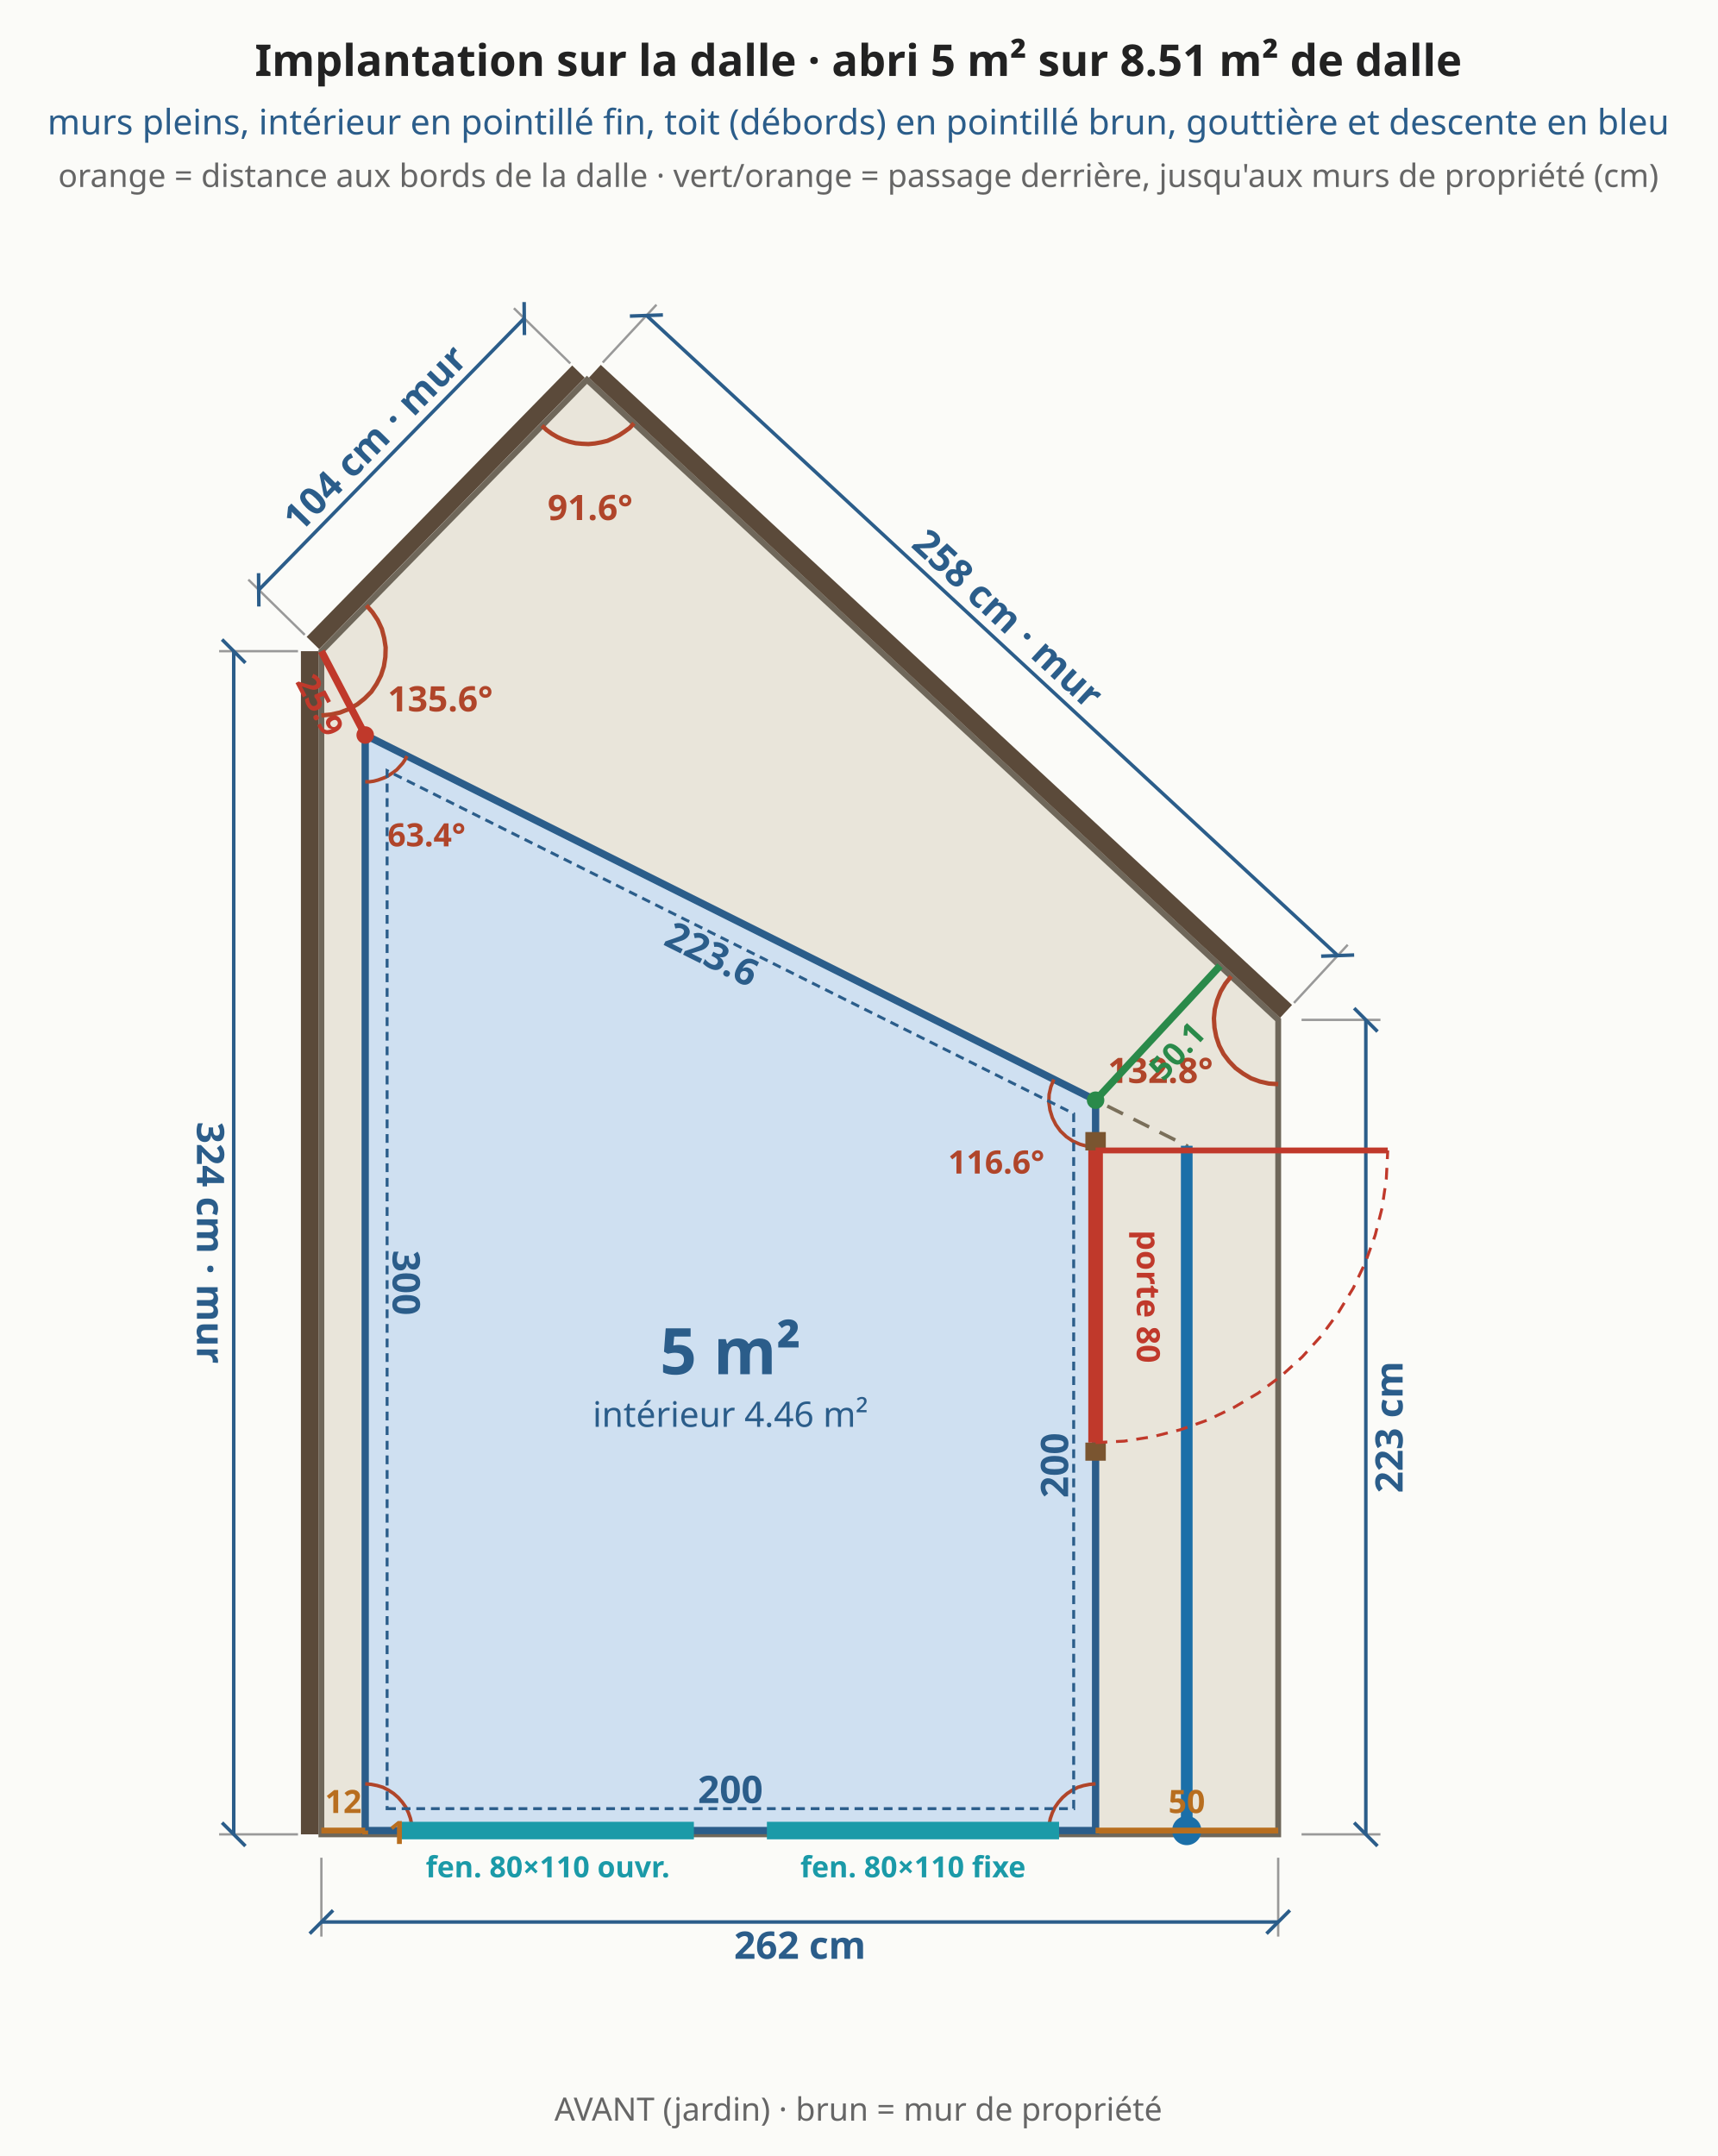
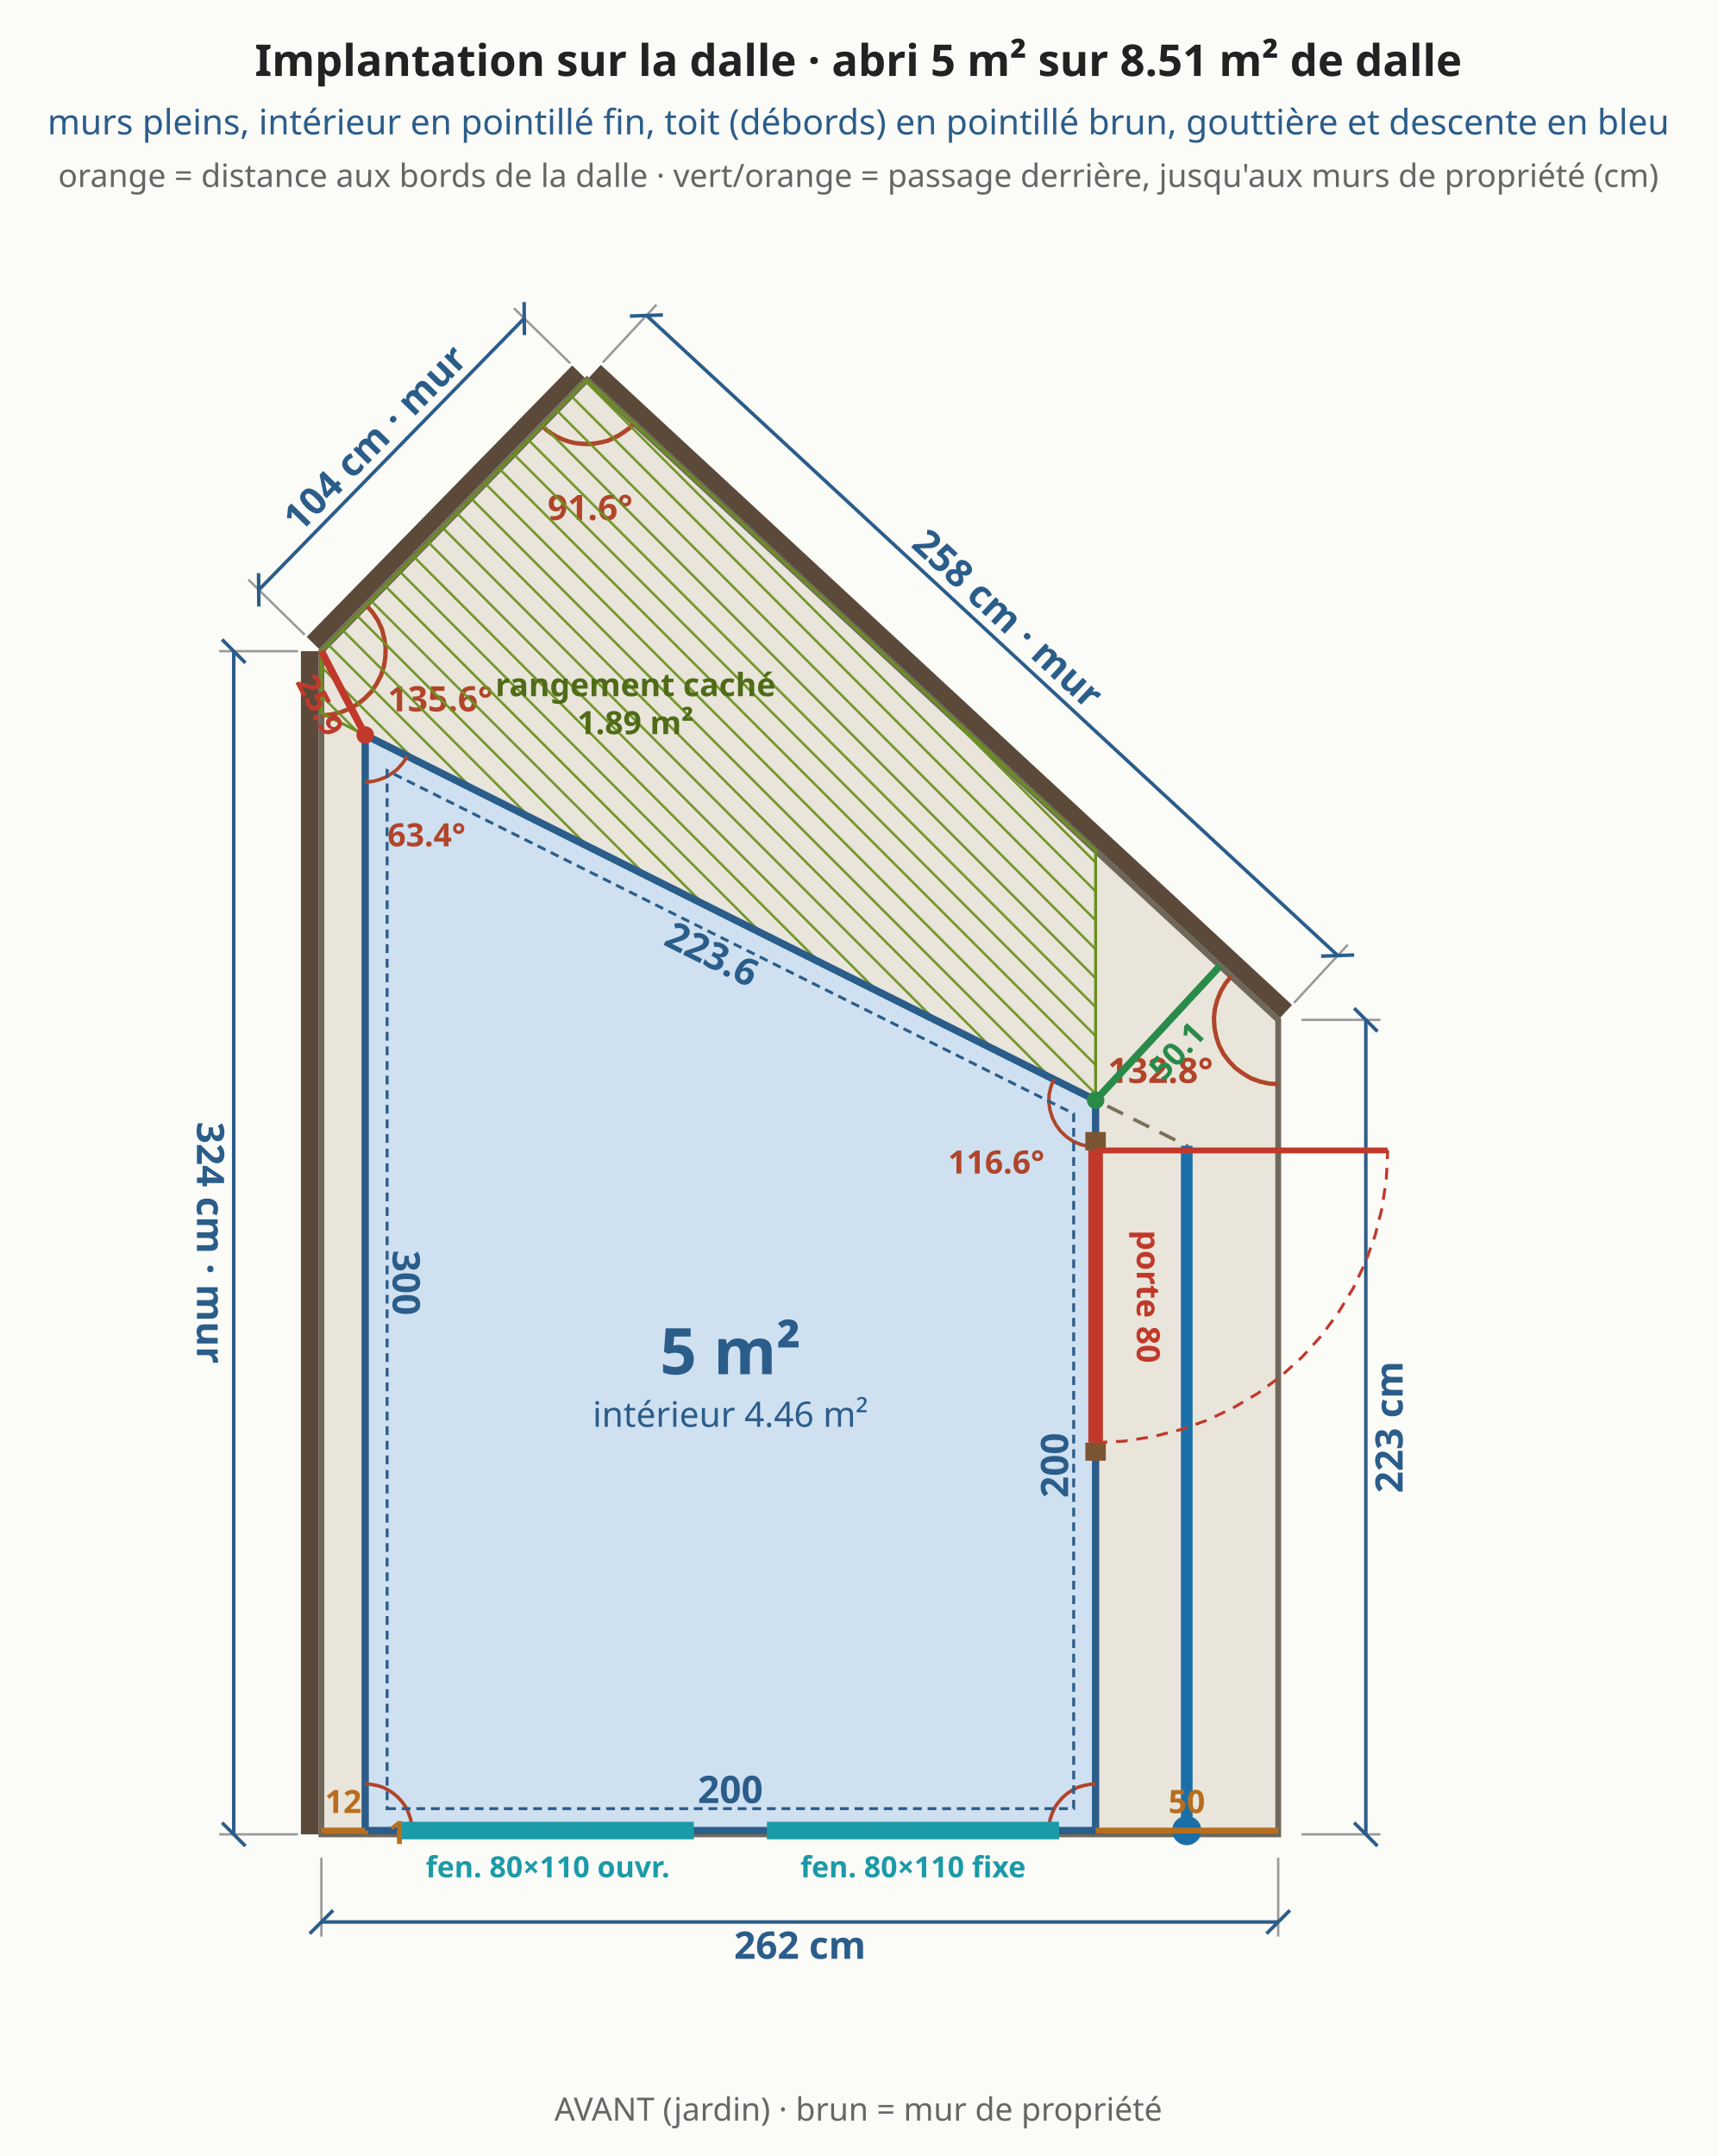
<svg xmlns="http://www.w3.org/2000/svg" viewBox="0 0 588 738" font-family="system-ui,sans-serif" font-size="13">
  <rect width="588" height="738" fill="#fbfbf8" />
  <polygon points="110.0,627.9 437.5,627.9 437.5,349.1 200.9,130.0 110.0,222.9" fill="#e9e5da" stroke="#6f675a" stroke-width="2" />
  <line x1="110.0" y1="635.9" x2="110.0" y2="662.9" stroke="#999" stroke-width="0.8" />
  <line x1="437.5" y1="635.9" x2="437.5" y2="662.9" stroke="#999" stroke-width="0.8" />
  <line x1="110.0" y1="657.9" x2="437.5" y2="657.9" stroke="#2b5d8a" stroke-width="1.2" />
  <line x1="106.0" y1="661.9" x2="114.0" y2="653.9" stroke="#2b5d8a" stroke-width="1.2" />
  <line x1="433.5" y1="661.9" x2="441.5" y2="653.9" stroke="#2b5d8a" stroke-width="1.2" />
  <text x="273.8" y="665.9" text-anchor="middle" dominant-baseline="middle" fill="#2b5d8a" font-size="13" font-weight="bold" transform="rotate(0.0 273.8 665.9)">262 cm</text>
  <line x1="445.5" y1="627.9" x2="472.5" y2="627.9" stroke="#999" stroke-width="0.8" />
  <line x1="445.5" y1="349.1" x2="472.5" y2="349.1" stroke="#999" stroke-width="0.8" />
  <line x1="467.5" y1="627.9" x2="467.5" y2="349.1" stroke="#2b5d8a" stroke-width="1.2" />
  <line x1="471.5" y1="631.9" x2="463.5" y2="623.9" stroke="#2b5d8a" stroke-width="1.2" />
  <line x1="471.5" y1="353.1" x2="463.5" y2="345.1" stroke="#2b5d8a" stroke-width="1.2" />
  <text x="475.5" y="488.5" text-anchor="middle" dominant-baseline="middle" fill="#2b5d8a" font-size="13" font-weight="bold" transform="rotate(-90.0 475.5 488.5)">223 cm</text>
  <line x1="440.2" y1="346.2" x2="203.6" y2="127.1" stroke="#5b4a3a" stroke-width="6" />
  <line x1="442.9" y1="343.3" x2="461.3" y2="323.4" stroke="#999" stroke-width="0.8" />
  <line x1="206.3" y1="124.1" x2="224.7" y2="104.3" stroke="#999" stroke-width="0.8" />
  <line x1="457.9" y1="327.1" x2="221.3" y2="108.0" stroke="#2b5d8a" stroke-width="1.2" />
  <line x1="463.5" y1="326.9" x2="452.2" y2="327.3" stroke="#2b5d8a" stroke-width="1.2" />
  <line x1="226.9" y1="107.8" x2="215.6" y2="108.2" stroke="#2b5d8a" stroke-width="1.2" />
  <text x="345.0" y="211.7" text-anchor="middle" dominant-baseline="middle" fill="#2b5d8a" font-size="13" font-weight="bold" transform="rotate(42.8 345.0 211.7)">258 cm · mur</text>
  <line x1="198.0" y1="127.2" x2="107.1" y2="220.1" stroke="#5b4a3a" stroke-width="6" />
  <line x1="195.2" y1="124.4" x2="175.9" y2="105.5" stroke="#999" stroke-width="0.8" />
  <line x1="104.3" y1="217.3" x2="85.0" y2="198.4" stroke="#999" stroke-width="0.8" />
  <line x1="179.4" y1="109.0" x2="88.6" y2="201.9" stroke="#2b5d8a" stroke-width="1.2" />
  <line x1="179.4" y1="103.4" x2="179.5" y2="114.7" stroke="#2b5d8a" stroke-width="1.2" />
  <line x1="88.5" y1="196.2" x2="88.6" y2="207.6" stroke="#2b5d8a" stroke-width="1.2" />
  <text x="128.3" y="149.9" text-anchor="middle" dominant-baseline="middle" fill="#2b5d8a" font-size="13" font-weight="bold" transform="rotate(-45.6 128.3 149.9)">104 cm · mur</text>
  <line x1="106.0" y1="222.9" x2="106.0" y2="627.9" stroke="#5b4a3a" stroke-width="6" />
  <line x1="102.0" y1="222.9" x2="75.0" y2="222.9" stroke="#999" stroke-width="0.8" />
  <line x1="102.0" y1="627.9" x2="75.0" y2="627.9" stroke="#999" stroke-width="0.8" />
  <line x1="80.0" y1="222.9" x2="80.0" y2="627.9" stroke="#2b5d8a" stroke-width="1.2" />
  <line x1="76.0" y1="218.9" x2="84.0" y2="226.9" stroke="#2b5d8a" stroke-width="1.2" />
  <line x1="76.0" y1="623.9" x2="84.0" y2="631.9" stroke="#2b5d8a" stroke-width="1.2" />
  <text x="72.0" y="425.4" text-anchor="middle" dominant-baseline="middle" fill="#2b5d8a" font-size="13" font-weight="bold" transform="rotate(90.0 72.0 425.4)">324 cm · mur</text>
  <polyline points="421.4,334.2 419.4,336.7 417.8,339.4 416.6,342.4 415.8,345.5 415.5,348.6 415.7,351.8 416.3,354.9 417.3,357.9 418.8,360.8 420.7,363.3 422.9,365.6 425.5,367.5 428.2,369.1 431.2,370.2 434.3,370.9 437.5,371.1" fill="none" stroke="#b0452a" stroke-width="1.5" />
  <text x="397.2" y="370.7" text-anchor="middle" fill="#b0452a" font-size="12" font-weight="bold">132.8°</text>
  <polyline points="185.5,145.7 187.1,147.2 188.9,148.5 190.8,149.6 192.8,150.5 194.9,151.2 197.0,151.7 199.2,151.9 201.4,152.0 203.6,151.8 205.8,151.4 207.9,150.9 209.9,150.0 211.9,149.0 213.7,147.8 215.5,146.5 217.0,144.9" fill="none" stroke="#b0452a" stroke-width="1.5" />
  <text x="202.0" y="178.0" text-anchor="middle" fill="#b0452a" font-size="12" font-weight="bold">91.6°</text>
  <polyline points="110.0,244.9 113.2,244.6 116.4,243.9 119.4,242.7 122.3,241.1 124.8,239.1 127.1,236.8 128.9,234.1 130.4,231.2 131.4,228.1 131.9,224.9 132.0,221.6 131.5,218.4 130.7,215.3 129.3,212.3 127.5,209.6 125.4,207.2" fill="none" stroke="#b0452a" stroke-width="1.5" />
  <text x="150.7" y="243.5" text-anchor="middle" fill="#b0452a" font-size="12" font-weight="bold">135.6°</text>
  <polygon points="125.0,626.6 406.2,626.6 406.2,392.2 125.0,251.6" fill="none" stroke="#7a6f5a" stroke-width="1.2" stroke-dasharray="6 4" />
  <line x1="406.2" y1="626.6" x2="406.2" y2="392.2" stroke="#1b6fa8" stroke-width="4" />
  <circle cx="406.2" cy="626.6" r="5" fill="#1b6fa8" />
+   <defs>
+     <pattern id="cache" width="7" height="7" patternUnits="userSpaceOnUse" patternTransform="rotate(-45)">
+       <line x1="0" y1="0" x2="0" y2="7" stroke="#6b8e23" stroke-width="1.6" />
+     </pattern>
+   </defs>
+   <polygon points="375.0,291.2 200.9,130.0 110.0,222.9 110.0,244.1 375.0,376.6" fill="url(#cache)" stroke="#6b8e23" stroke-width="1" />
+   <text x="217.5" y="238.3" text-anchor="middle" fill="#4f6b18" font-size="11" font-weight="bold">rangement caché</text>
+   <text x="217.5" y="251.3" text-anchor="middle" fill="#4f6b18" font-size="11" font-weight="bold">1.89 m²</text>
  <polygon points="125.0,626.6 375.0,626.6 375.0,376.6 125.0,251.6" fill="#cfe0f1" stroke="#2b5d8a" stroke-width="2.5" />
  <text x="250.0" y="612.6" text-anchor="middle" dominant-baseline="middle" fill="#2b5d8a" font-size="13" font-weight="bold" transform="rotate(0.0 250.0 612.6)">200</text>
  <text x="361.0" y="501.6" text-anchor="middle" dominant-baseline="middle" fill="#2b5d8a" font-size="13" font-weight="bold" transform="rotate(-90.0 361.0 501.6)">200</text>
  <text x="243.7" y="326.6" text-anchor="middle" dominant-baseline="middle" fill="#2b5d8a" font-size="13" font-weight="bold" transform="rotate(26.6 243.7 326.6)">223.6</text>
  <text x="139.0" y="439.1" text-anchor="middle" dominant-baseline="middle" fill="#2b5d8a" font-size="13" font-weight="bold" transform="rotate(90.0 139.0 439.1)">300</text>
  <polyline points="141.0,626.6 140.9,624.5 140.5,622.5 139.8,620.5 138.9,618.6 137.7,616.9 136.3,615.3 134.7,613.9 133.0,612.8 131.1,611.8 129.1,611.2 127.1,610.8 125.0,610.6" fill="none" stroke="#b0452a" stroke-width="1.2" />
  <polyline points="375.0,610.6 372.9,610.8 370.9,611.2 368.9,611.8 367.0,612.8 365.3,613.9 363.7,615.3 362.3,616.9 361.1,618.6 360.2,620.5 359.5,622.5 359.1,624.5 359.0,626.6" fill="none" stroke="#b0452a" stroke-width="1.2" />
  <polyline points="360.7,369.5 359.7,372.0 359.1,374.6 359.0,377.3 359.4,380.0 360.2,382.6 361.4,385.0 363.0,387.2 365.0,389.1 367.2,390.6 369.7,391.7 372.3,392.4 375.0,392.6" fill="none" stroke="#b0452a" stroke-width="1.2" />
  <text x="341.0" y="401.7" text-anchor="middle" fill="#b0452a" font-size="11" font-weight="bold">116.6°</text>
  <polyline points="125.0,267.6 126.5,267.6 127.9,267.4 129.4,267.0 130.8,266.5 132.1,266.0 133.4,265.2 134.6,264.4 135.8,263.5 136.8,262.4 137.8,261.3 138.6,260.1 139.3,258.8" fill="none" stroke="#b0452a" stroke-width="1.2" />
  <text x="146.0" y="289.7" text-anchor="middle" fill="#b0452a" font-size="11" font-weight="bold">63.4°</text>
  <line x1="137.5" y1="626.6" x2="237.5" y2="626.6" stroke="#1b9aa8" stroke-width="6" />
  <text x="187.5" y="642.6" text-anchor="middle" fill="#1b9aa8" font-size="10" font-weight="bold">fen. 80×110 ouvr.</text>
  <line x1="262.5" y1="626.6" x2="362.5" y2="626.6" stroke="#1b9aa8" stroke-width="6" />
  <text x="312.5" y="642.6" text-anchor="middle" fill="#1b9aa8" font-size="10" font-weight="bold">fen. 80×110 fixe</text>
  <line x1="375.0" y1="500.0" x2="375.0" y2="493.8" stroke="#7a5530" stroke-width="7" />
  <line x1="375.0" y1="393.8" x2="375.0" y2="387.5" stroke="#7a5530" stroke-width="7" />
  <line x1="375.0" y1="493.8" x2="375.0" y2="393.8" stroke="#c0392b" stroke-width="5" />
  <line x1="375.0" y1="393.8" x2="475.0" y2="393.8" stroke="#c0392b" stroke-width="2" />
  <polyline points="375.0,493.8 384.8,493.3 394.5,491.8 404.0,489.4 413.3,486.1 422.1,481.9 430.6,476.9 438.4,471.1 445.7,464.5 452.3,457.2 458.1,449.3 463.2,440.9 467.4,432.0 470.7,422.8 473.1,413.3 474.5,403.6 475.0,393.8" fill="none" stroke="#c0392b" stroke-width="1" stroke-dasharray="4 3" />
  <text x="393.0" y="443.8" text-anchor="middle" dominant-baseline="middle" fill="#c0392b" font-size="11" font-weight="bold" transform="rotate(90.0 393.0 443.8)">porte 80</text>
  <line x1="375.0" y1="376.6" x2="417.6" y2="330.6" stroke="#2a8a4a" stroke-width="2.5" />
  <circle cx="375.0" cy="376.6" r="3" fill="#2a8a4a" />
  <text x="402.9" y="359.7" text-anchor="middle" dominant-baseline="middle" fill="#2a8a4a" font-size="11" font-weight="bold" transform="rotate(-47.2 402.9 359.7)">50.1</text>
  <line x1="125.0" y1="251.6" x2="110.0" y2="222.9" stroke="#c0392b" stroke-width="2.5" />
  <circle cx="125.0" cy="251.6" r="3" fill="#c0392b" />
  <text x="109.5" y="241.4" text-anchor="middle" dominant-baseline="middle" fill="#c0392b" font-size="11" font-weight="bold" transform="rotate(62.4 109.5 241.4)">25.9</text>
  <text x="250.0" y="470.4" text-anchor="middle" fill="#2b5d8a" font-size="22" font-weight="bold">5 m²</text>
  <text x="250.0" y="488.4" text-anchor="middle" fill="#2b5d8a" font-size="12" font-weight="normal">intérieur 4.46 m²</text>
  <polygon points="132.5,619.1 367.5,619.1 367.5,381.2 132.5,263.8" fill="none" stroke="#2b5d8a" stroke-width="1" stroke-dasharray="3 2" />
  <line x1="125.0" y1="626.6" x2="125.0" y2="627.9" stroke="#b86e1f" stroke-width="2" />
  <text x="133.0" y="631.2" text-anchor="start" fill="#b86e1f" font-size="11" font-weight="bold">1</text>
  <line x1="375.0" y1="626.6" x2="437.5" y2="626.6" stroke="#b86e1f" stroke-width="2" />
  <text x="406.2" y="620.6" text-anchor="middle" fill="#b86e1f" font-size="11" font-weight="bold">50</text>
  <line x1="125.0" y1="626.6" x2="110.0" y2="626.6" stroke="#b86e1f" stroke-width="2" />
  <text x="117.5" y="620.6" text-anchor="middle" fill="#b86e1f" font-size="11" font-weight="bold">12</text>
  <text x="293.8" y="26.0" text-anchor="middle" fill="#222" font-size="15" font-weight="bold">Implantation sur la dalle · abri 5 m² sur 8.51 m² de dalle</text>
  <text x="293.8" y="46.0" text-anchor="middle" fill="#2b5d8a" font-size="12" font-weight="normal">murs pleins, intérieur en pointillé fin, toit (débords) en pointillé brun, gouttière et descente en bleu</text>
  <text x="293.8" y="64.0" text-anchor="middle" fill="#666" font-size="11" font-weight="normal">orange = distance aux bords de la dalle · vert/orange = passage derrière, jusqu'aux murs de propriété (cm)</text>
  <text x="293.8" y="725.9" text-anchor="middle" fill="#666" font-size="11" font-weight="normal">AVANT (jardin) · brun = mur de propriété</text>
</svg>
